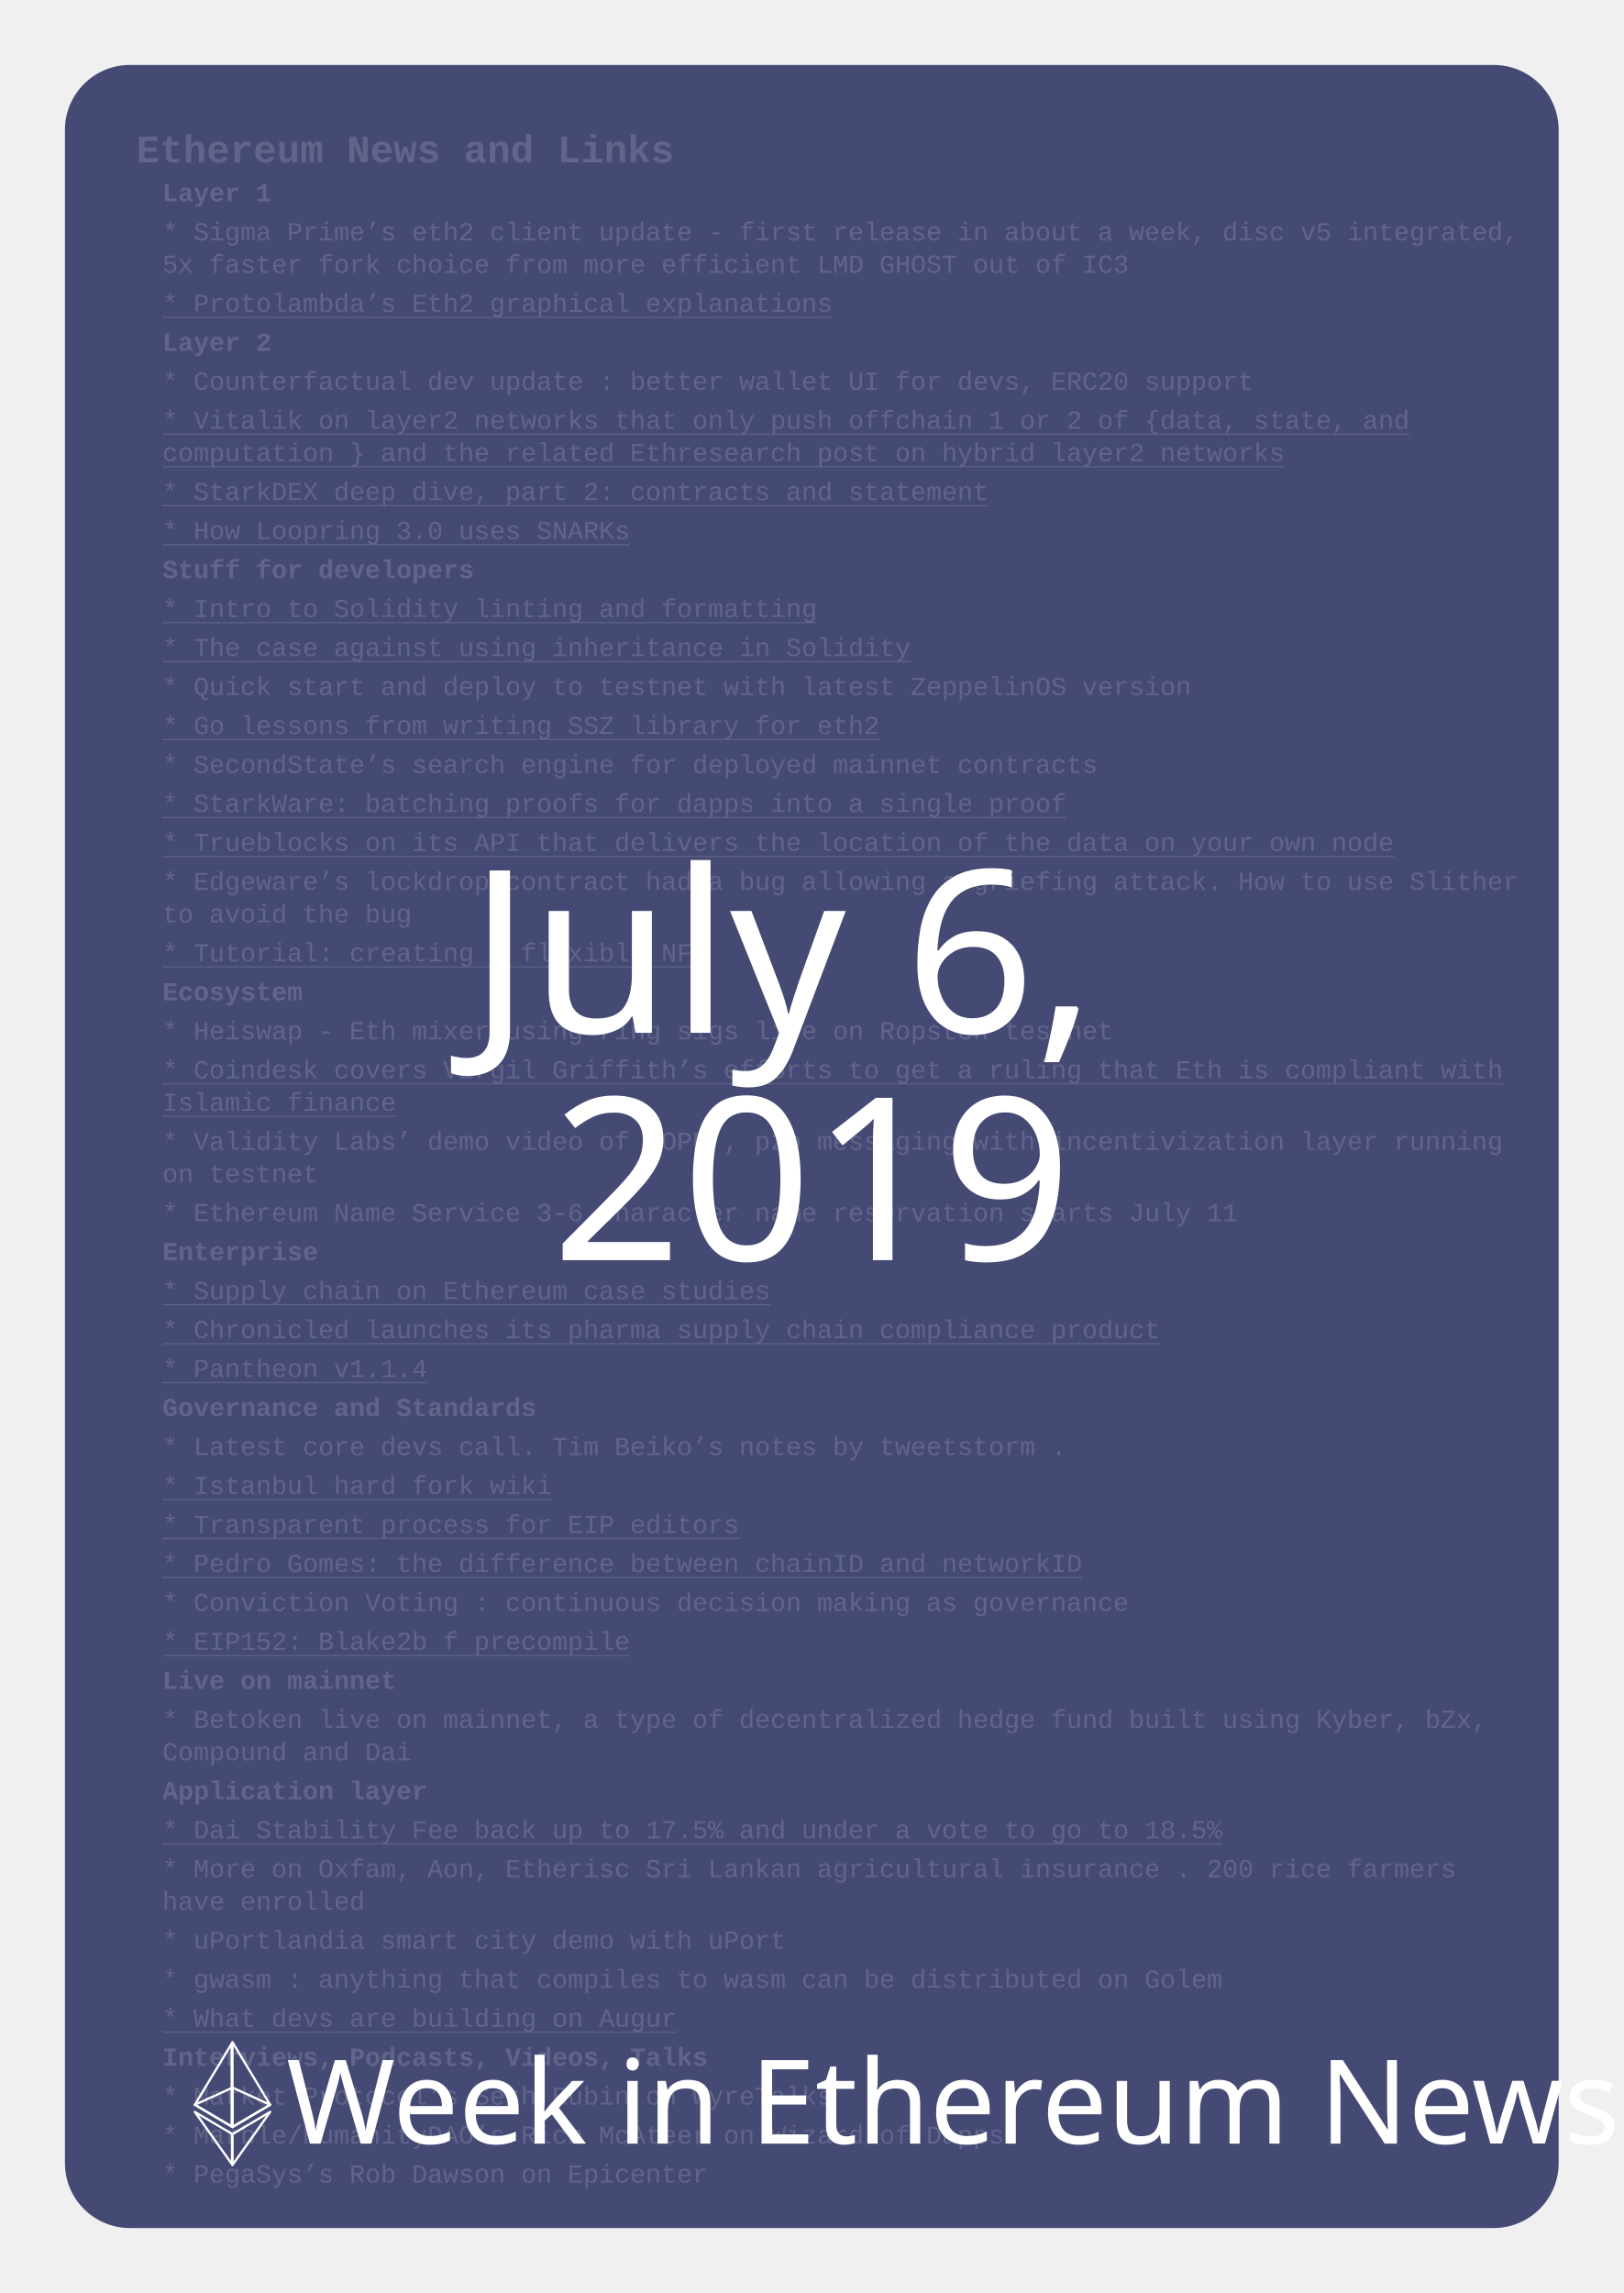
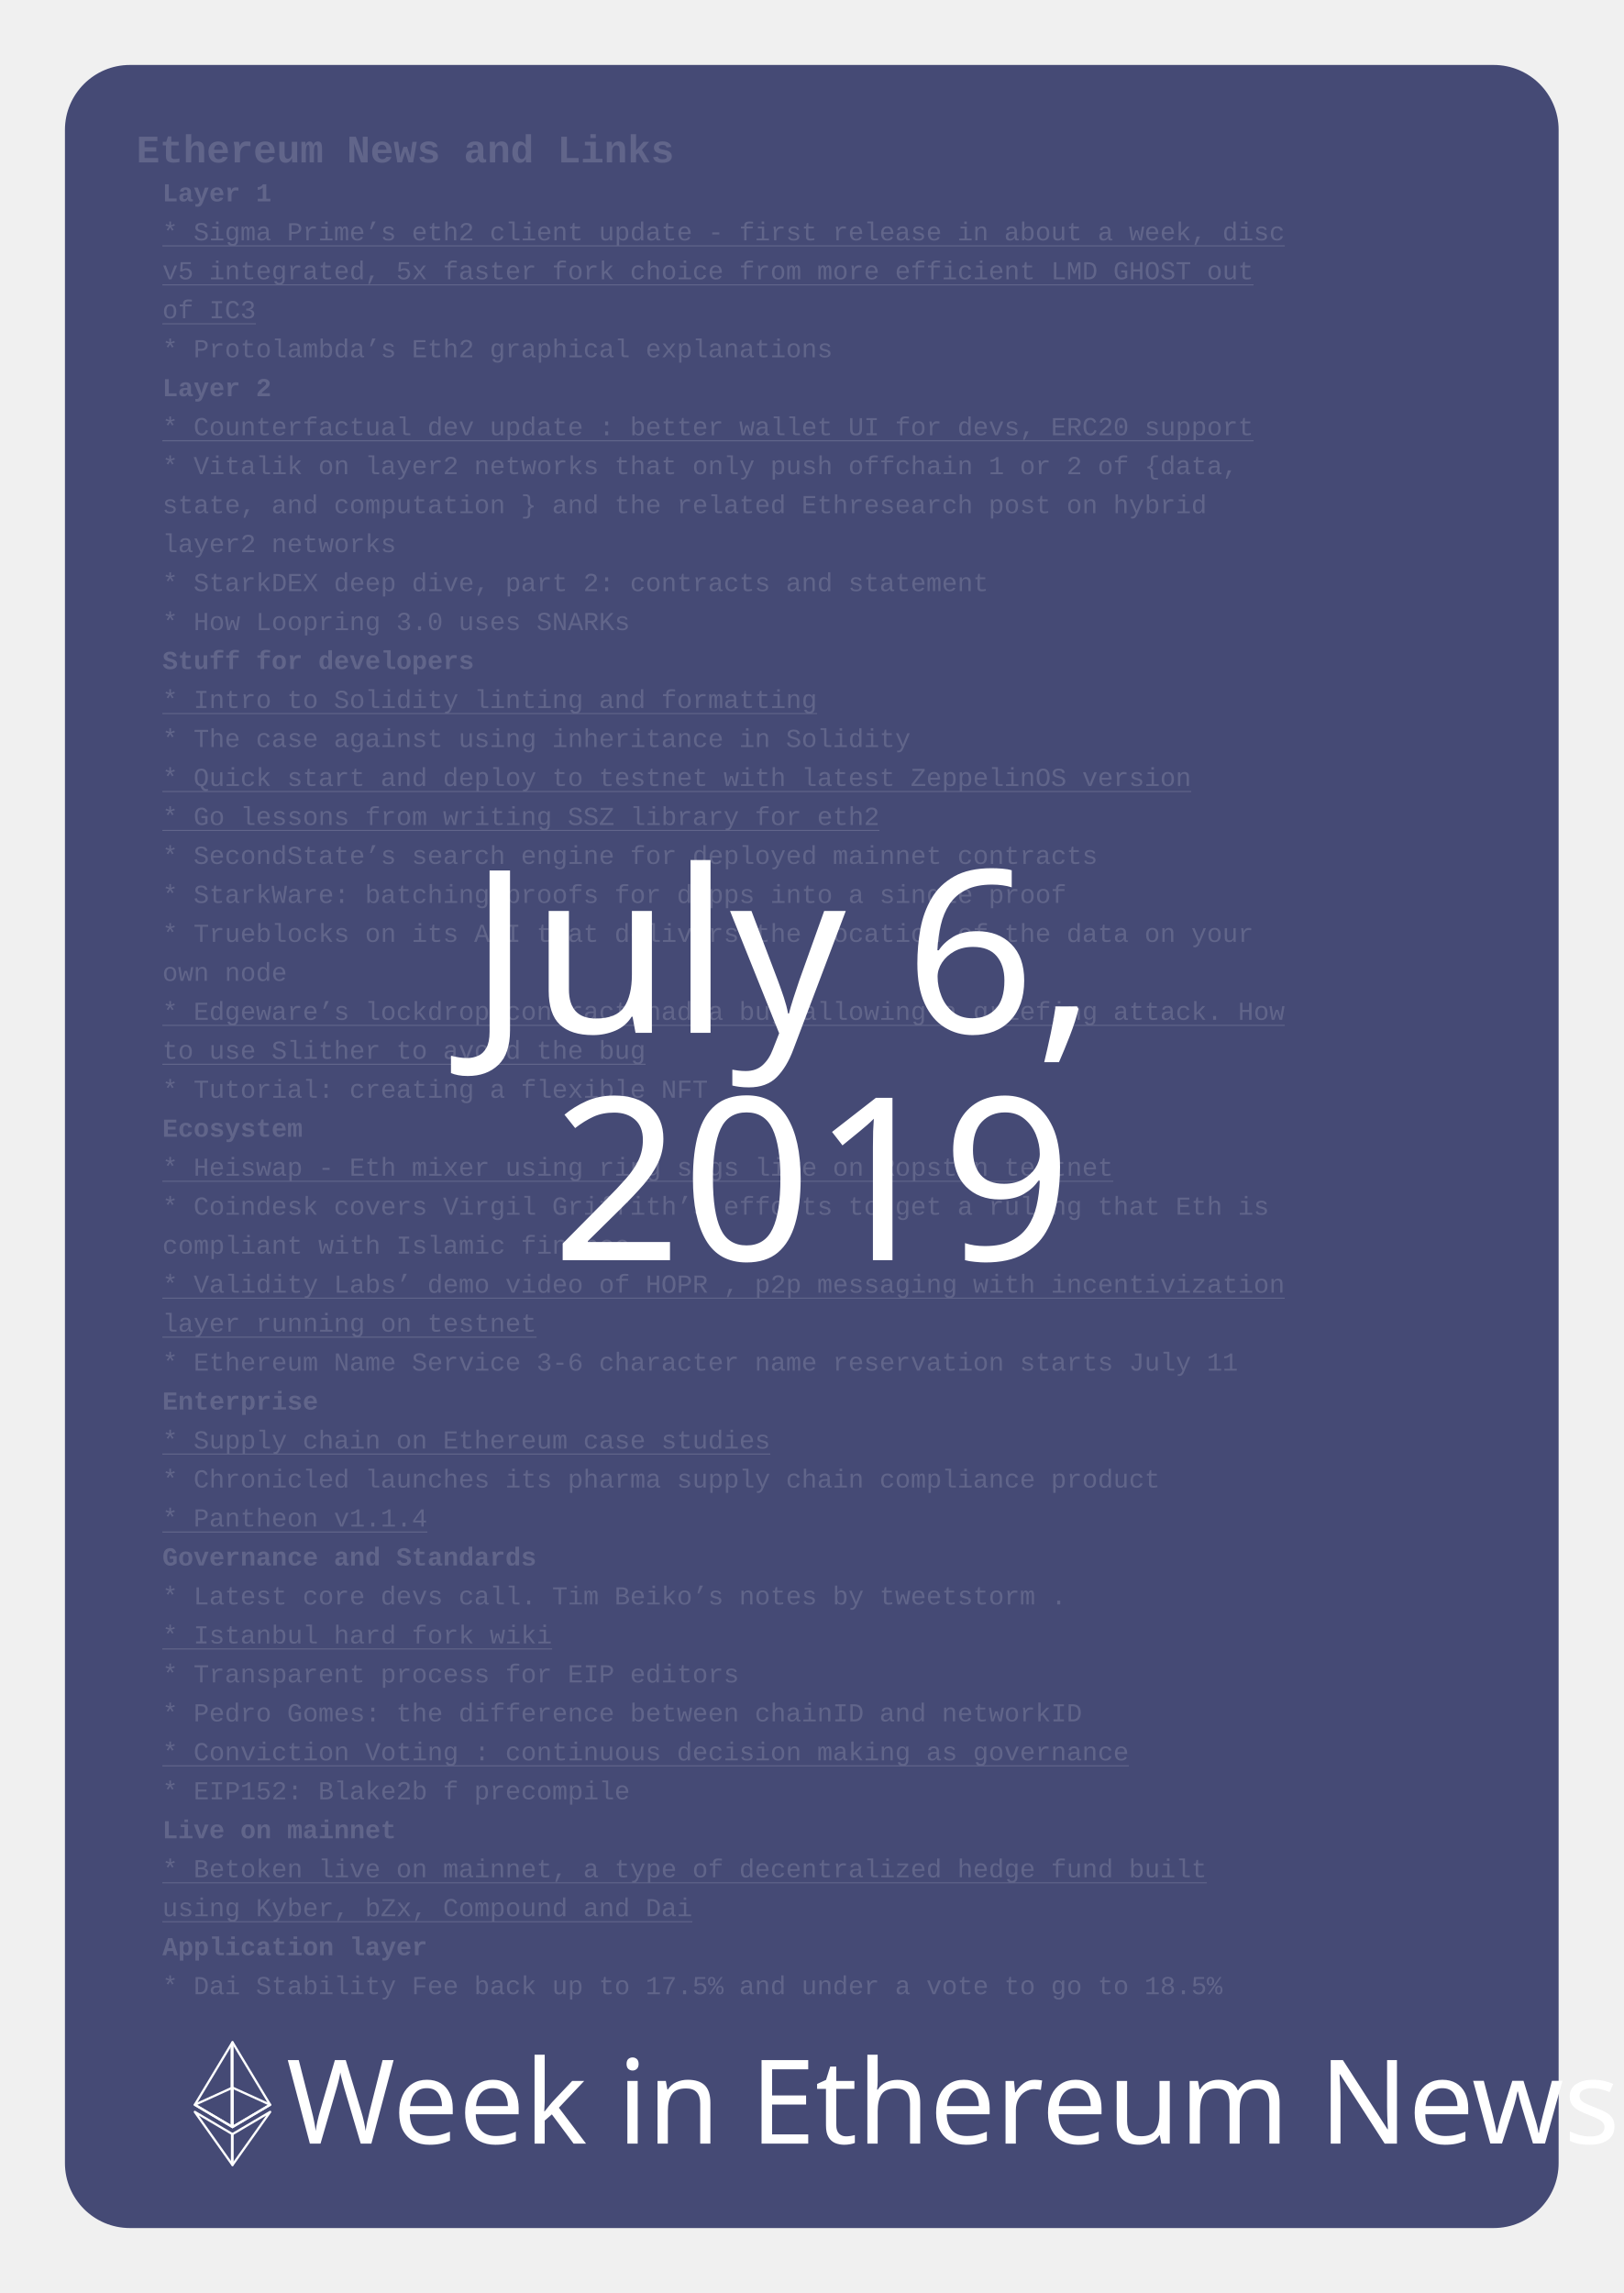
- <svg xmlns="http://www.w3.org/2000/svg" id="week-in-ethereum-news" width="500" height="706" fill="none">
+ <svg xmlns="http://www.w3.org/2000/svg" width="500" height="706">
  <rect x="20" y="20" width="460" height="666" rx="20" fill="#454A75" />
-   <text x="42" y="50" font-size="12px" font-family="Courier New" fill="#ffffff" opacity="0.15" font-weight="bold" text-decoration="none">Ethereum News and Links</text>
-   <text x="50" y="62" font-size="8px" font-family="Courier New" fill="#ffffff" opacity="0.15" font-weight="bold" text-decoration="none">Layer 1</text>
-   <text x="50" y="74" font-size="8px" font-family="Courier New" fill="#ffffff" opacity="0.15" font-weight="normal" text-decoration="none">* Sigma Prime’s eth2 client update - first release in about a week, disc v5 integrated,</text>
-   <text x="50" y="84" font-size="8px" font-family="Courier New" fill="#ffffff" opacity="0.15" font-weight="normal" text-decoration="none">5x faster fork choice from more efficient LMD GHOST out of IC3</text>
-   <text x="50" y="96" font-size="8px" font-family="Courier New" fill="#ffffff" opacity="0.15" font-weight="normal" text-decoration="underline">* Protolambda’s Eth2 graphical explanations</text>
-   <text x="50" y="108" font-size="8px" font-family="Courier New" fill="#ffffff" opacity="0.15" font-weight="bold" text-decoration="none">Layer 2</text>
-   <text x="50" y="120" font-size="8px" font-family="Courier New" fill="#ffffff" opacity="0.15" font-weight="normal" text-decoration="none">* Counterfactual dev update : better wallet UI for devs, ERC20 support</text>
-   <text x="50" y="132" font-size="8px" font-family="Courier New" fill="#ffffff" opacity="0.15" font-weight="normal" text-decoration="underline">* Vitalik on layer2 networks that only push offchain 1 or 2 of {data, state, and</text>
-   <text x="50" y="142" font-size="8px" font-family="Courier New" fill="#ffffff" opacity="0.15" font-weight="normal" text-decoration="underline">computation } and the related Ethresearch post on hybrid layer2 networks</text>
-   <text x="50" y="154" font-size="8px" font-family="Courier New" fill="#ffffff" opacity="0.15" font-weight="normal" text-decoration="underline">* StarkDEX deep dive, part 2: contracts and statement</text>
-   <text x="50" y="166" font-size="8px" font-family="Courier New" fill="#ffffff" opacity="0.15" font-weight="normal" text-decoration="underline">* How Loopring 3.0 uses SNARKs</text>
-   <text x="50" y="178" font-size="8px" font-family="Courier New" fill="#ffffff" opacity="0.15" font-weight="bold" text-decoration="none">Stuff for developers</text>
-   <text x="50" y="190" font-size="8px" font-family="Courier New" fill="#ffffff" opacity="0.15" font-weight="normal" text-decoration="underline">* Intro to Solidity linting and formatting</text>
-   <text x="50" y="202" font-size="8px" font-family="Courier New" fill="#ffffff" opacity="0.15" font-weight="normal" text-decoration="underline">* The case against using inheritance in Solidity</text>
-   <text x="50" y="214" font-size="8px" font-family="Courier New" fill="#ffffff" opacity="0.15" font-weight="normal" text-decoration="none">* Quick start and deploy to testnet with latest ZeppelinOS version</text>
-   <text x="50" y="226" font-size="8px" font-family="Courier New" fill="#ffffff" opacity="0.15" font-weight="normal" text-decoration="underline">* Go lessons from writing SSZ library for eth2</text>
-   <text x="50" y="238" font-size="8px" font-family="Courier New" fill="#ffffff" opacity="0.15" font-weight="normal" text-decoration="none">* SecondState’s search engine for deployed mainnet contracts</text>
-   <text x="50" y="250" font-size="8px" font-family="Courier New" fill="#ffffff" opacity="0.15" font-weight="normal" text-decoration="underline">* StarkWare: batching proofs for dapps into a single proof</text>
-   <text x="50" y="262" font-size="8px" font-family="Courier New" fill="#ffffff" opacity="0.15" font-weight="normal" text-decoration="underline">* Trueblocks on its API that delivers the location of the data on your own node</text>
-   <text x="50" y="274" font-size="8px" font-family="Courier New" fill="#ffffff" opacity="0.15" font-weight="normal" text-decoration="none">* Edgeware’s lockdrop contract had a bug allowing a griefing attack. How to use Slither</text>
-   <text x="50" y="284" font-size="8px" font-family="Courier New" fill="#ffffff" opacity="0.15" font-weight="normal" text-decoration="none">to avoid the bug</text>
-   <text x="50" y="296" font-size="8px" font-family="Courier New" fill="#ffffff" opacity="0.15" font-weight="normal" text-decoration="underline">* Tutorial: creating a flexible NFT</text>
-   <text x="50" y="308" font-size="8px" font-family="Courier New" fill="#ffffff" opacity="0.15" font-weight="bold" text-decoration="none">Ecosystem</text>
-   <text x="50" y="320" font-size="8px" font-family="Courier New" fill="#ffffff" opacity="0.15" font-weight="normal" text-decoration="none">* Heiswap - Eth mixer using ring sigs live on Ropsten testnet</text>
-   <text x="50" y="332" font-size="8px" font-family="Courier New" fill="#ffffff" opacity="0.15" font-weight="normal" text-decoration="underline">* Coindesk covers Virgil Griffith’s efforts to get a ruling that Eth is compliant with</text>
-   <text x="50" y="342" font-size="8px" font-family="Courier New" fill="#ffffff" opacity="0.15" font-weight="normal" text-decoration="underline">Islamic finance</text>
-   <text x="50" y="354" font-size="8px" font-family="Courier New" fill="#ffffff" opacity="0.15" font-weight="normal" text-decoration="none">* Validity Labs’ demo video of HOPR , p2p messaging with incentivization layer running</text>
-   <text x="50" y="364" font-size="8px" font-family="Courier New" fill="#ffffff" opacity="0.15" font-weight="normal" text-decoration="none">on testnet</text>
-   <text x="50" y="376" font-size="8px" font-family="Courier New" fill="#ffffff" opacity="0.15" font-weight="normal" text-decoration="none">* Ethereum Name Service 3-6 character name reservation starts July 11</text>
-   <text x="50" y="388" font-size="8px" font-family="Courier New" fill="#ffffff" opacity="0.15" font-weight="bold" text-decoration="none">Enterprise</text>
-   <text x="50" y="400" font-size="8px" font-family="Courier New" fill="#ffffff" opacity="0.15" font-weight="normal" text-decoration="underline">* Supply chain on Ethereum case studies</text>
-   <text x="50" y="412" font-size="8px" font-family="Courier New" fill="#ffffff" opacity="0.15" font-weight="normal" text-decoration="underline">* Chronicled launches its pharma supply chain compliance product</text>
-   <text x="50" y="424" font-size="8px" font-family="Courier New" fill="#ffffff" opacity="0.15" font-weight="normal" text-decoration="underline">* Pantheon v1.1.4</text>
-   <text x="50" y="436" font-size="8px" font-family="Courier New" fill="#ffffff" opacity="0.15" font-weight="bold" text-decoration="none">Governance and Standards</text>
-   <text x="50" y="448" font-size="8px" font-family="Courier New" fill="#ffffff" opacity="0.15" font-weight="normal" text-decoration="none">* Latest core devs call. Tim Beiko’s notes by tweetstorm .</text>
-   <text x="50" y="460" font-size="8px" font-family="Courier New" fill="#ffffff" opacity="0.15" font-weight="normal" text-decoration="underline">* Istanbul hard fork wiki</text>
-   <text x="50" y="472" font-size="8px" font-family="Courier New" fill="#ffffff" opacity="0.15" font-weight="normal" text-decoration="underline">* Transparent process for EIP editors</text>
-   <text x="50" y="484" font-size="8px" font-family="Courier New" fill="#ffffff" opacity="0.15" font-weight="normal" text-decoration="underline">* Pedro Gomes: the difference between chainID and networkID</text>
-   <text x="50" y="496" font-size="8px" font-family="Courier New" fill="#ffffff" opacity="0.15" font-weight="normal" text-decoration="none">* Conviction Voting : continuous decision making as governance</text>
-   <text x="50" y="508" font-size="8px" font-family="Courier New" fill="#ffffff" opacity="0.15" font-weight="normal" text-decoration="underline">* EIP152: Blake2b f precompile</text>
-   <text x="50" y="520" font-size="8px" font-family="Courier New" fill="#ffffff" opacity="0.15" font-weight="bold" text-decoration="none">Live on mainnet</text>
-   <text x="50" y="532" font-size="8px" font-family="Courier New" fill="#ffffff" opacity="0.15" font-weight="normal" text-decoration="none">* Betoken live on mainnet, a type of decentralized hedge fund built using Kyber, bZx,</text>
-   <text x="50" y="542" font-size="8px" font-family="Courier New" fill="#ffffff" opacity="0.15" font-weight="normal" text-decoration="none">Compound and Dai</text>
-   <text x="50" y="554" font-size="8px" font-family="Courier New" fill="#ffffff" opacity="0.15" font-weight="bold" text-decoration="none">Application layer</text>
-   <text x="50" y="566" font-size="8px" font-family="Courier New" fill="#ffffff" opacity="0.15" font-weight="normal" text-decoration="underline">* Dai Stability Fee back up to 17.5% and under a vote to go to 18.5%</text>
-   <text x="50" y="578" font-size="8px" font-family="Courier New" fill="#ffffff" opacity="0.15" font-weight="normal" text-decoration="none">* More on Oxfam, Aon, Etherisc Sri Lankan agricultural insurance . 200 rice farmers</text>
-   <text x="50" y="588" font-size="8px" font-family="Courier New" fill="#ffffff" opacity="0.15" font-weight="normal" text-decoration="none">have enrolled</text>
-   <text x="50" y="600" font-size="8px" font-family="Courier New" fill="#ffffff" opacity="0.15" font-weight="normal" text-decoration="none">* uPortlandia smart city demo with uPort</text>
-   <text x="50" y="612" font-size="8px" font-family="Courier New" fill="#ffffff" opacity="0.15" font-weight="normal" text-decoration="none">* gwasm : anything that compiles to wasm can be distributed on Golem</text>
-   <text x="50" y="624" font-size="8px" font-family="Courier New" fill="#ffffff" opacity="0.15" font-weight="normal" text-decoration="underline">* What devs are building on Augur</text>
-   <text x="50" y="636" font-size="8px" font-family="Courier New" fill="#ffffff" opacity="0.15" font-weight="bold" text-decoration="none">Interviews, Podcasts, Videos, Talks</text>
-   <text x="50" y="648" font-size="8px" font-family="Courier New" fill="#ffffff" opacity="0.15" font-weight="normal" text-decoration="none">* Market Protocol’s Seth Rubin on WyreTalks</text>
-   <text x="50" y="660" font-size="8px" font-family="Courier New" fill="#ffffff" opacity="0.15" font-weight="normal" text-decoration="none">* Marble/HumanityDAO’s Rich McAteer on Wizard of Dapps</text>
-   <text x="50" y="672" font-size="8px" font-family="Courier New" fill="#ffffff" opacity="0.15" font-weight="normal" text-decoration="none">* PegaSys’s Rob Dawson on Epicenter</text>
+   <text x="42" y="50" font-size="12" font-family="Courier New" fill="#ffffff" opacity="0.15" font-weight="bold">Ethereum News and Links</text>
+   <text x="50" y="62" font-size="8" font-family="Courier New" fill="#ffffff" opacity="0.15" font-weight="bold">Layer 1</text>
+   <text x="50" y="74" font-size="8" font-family="Courier New" fill="#ffffff" opacity="0.15" text-decoration="underline">* Sigma Prime’s eth2 client update - first release in about a week, disc</text>
+   <text x="50" y="86" font-size="8" font-family="Courier New" fill="#ffffff" opacity="0.15" text-decoration="underline">v5 integrated, 5x faster fork choice from more efficient LMD GHOST out</text>
+   <text x="50" y="98" font-size="8" font-family="Courier New" fill="#ffffff" opacity="0.15" text-decoration="underline">of IC3</text>
+   <text x="50" y="110" font-size="8" font-family="Courier New" fill="#ffffff" opacity="0.15">* Protolambda’s Eth2 graphical explanations</text>
+   <text x="50" y="122" font-size="8" font-family="Courier New" fill="#ffffff" opacity="0.15" font-weight="bold">Layer 2</text>
+   <text x="50" y="134" font-size="8" font-family="Courier New" fill="#ffffff" opacity="0.15" text-decoration="underline">* Counterfactual dev update : better wallet UI for devs, ERC20 support</text>
+   <text x="50" y="146" font-size="8" font-family="Courier New" fill="#ffffff" opacity="0.15">* Vitalik on layer2 networks that only push offchain 1 or 2 of {data,</text>
+   <text x="50" y="158" font-size="8" font-family="Courier New" fill="#ffffff" opacity="0.15">state, and computation } and the related Ethresearch post on hybrid</text>
+   <text x="50" y="170" font-size="8" font-family="Courier New" fill="#ffffff" opacity="0.15">layer2 networks</text>
+   <text x="50" y="182" font-size="8" font-family="Courier New" fill="#ffffff" opacity="0.15">* StarkDEX deep dive, part 2: contracts and statement</text>
+   <text x="50" y="194" font-size="8" font-family="Courier New" fill="#ffffff" opacity="0.15">* How Loopring 3.0 uses SNARKs</text>
+   <text x="50" y="206" font-size="8" font-family="Courier New" fill="#ffffff" opacity="0.15" font-weight="bold">Stuff for developers</text>
+   <text x="50" y="218" font-size="8" font-family="Courier New" fill="#ffffff" opacity="0.15" text-decoration="underline">* Intro to Solidity linting and formatting</text>
+   <text x="50" y="230" font-size="8" font-family="Courier New" fill="#ffffff" opacity="0.15">* The case against using inheritance in Solidity</text>
+   <text x="50" y="242" font-size="8" font-family="Courier New" fill="#ffffff" opacity="0.15" text-decoration="underline">* Quick start and deploy to testnet with latest ZeppelinOS version</text>
+   <text x="50" y="254" font-size="8" font-family="Courier New" fill="#ffffff" opacity="0.15" text-decoration="underline">* Go lessons from writing SSZ library for eth2</text>
+   <text x="50" y="266" font-size="8" font-family="Courier New" fill="#ffffff" opacity="0.15">* SecondState’s search engine for deployed mainnet contracts</text>
+   <text x="50" y="278" font-size="8" font-family="Courier New" fill="#ffffff" opacity="0.15">* StarkWare: batching proofs for dapps into a single proof</text>
+   <text x="50" y="290" font-size="8" font-family="Courier New" fill="#ffffff" opacity="0.15">* Trueblocks on its API that delivers the location of the data on your</text>
+   <text x="50" y="302" font-size="8" font-family="Courier New" fill="#ffffff" opacity="0.15">own node</text>
+   <text x="50" y="314" font-size="8" font-family="Courier New" fill="#ffffff" opacity="0.15" text-decoration="underline">* Edgeware’s lockdrop contract had a bug allowing a griefing attack. How</text>
+   <text x="50" y="326" font-size="8" font-family="Courier New" fill="#ffffff" opacity="0.15" text-decoration="underline">to use Slither to avoid the bug</text>
+   <text x="50" y="338" font-size="8" font-family="Courier New" fill="#ffffff" opacity="0.15">* Tutorial: creating a flexible NFT</text>
+   <text x="50" y="350" font-size="8" font-family="Courier New" fill="#ffffff" opacity="0.15" font-weight="bold">Ecosystem</text>
+   <text x="50" y="362" font-size="8" font-family="Courier New" fill="#ffffff" opacity="0.15" text-decoration="underline">* Heiswap - Eth mixer using ring sigs live on Ropsten testnet</text>
+   <text x="50" y="374" font-size="8" font-family="Courier New" fill="#ffffff" opacity="0.15">* Coindesk covers Virgil Griffith’s efforts to get a ruling that Eth is</text>
+   <text x="50" y="386" font-size="8" font-family="Courier New" fill="#ffffff" opacity="0.15">compliant with Islamic finance</text>
+   <text x="50" y="398" font-size="8" font-family="Courier New" fill="#ffffff" opacity="0.15" text-decoration="underline">* Validity Labs’ demo video of HOPR , p2p messaging with incentivization</text>
+   <text x="50" y="410" font-size="8" font-family="Courier New" fill="#ffffff" opacity="0.15" text-decoration="underline">layer running on testnet</text>
+   <text x="50" y="422" font-size="8" font-family="Courier New" fill="#ffffff" opacity="0.15">* Ethereum Name Service 3-6 character name reservation starts July 11</text>
+   <text x="50" y="434" font-size="8" font-family="Courier New" fill="#ffffff" opacity="0.15" font-weight="bold">Enterprise</text>
+   <text x="50" y="446" font-size="8" font-family="Courier New" fill="#ffffff" opacity="0.15" text-decoration="underline">* Supply chain on Ethereum case studies</text>
+   <text x="50" y="458" font-size="8" font-family="Courier New" fill="#ffffff" opacity="0.15">* Chronicled launches its pharma supply chain compliance product</text>
+   <text x="50" y="470" font-size="8" font-family="Courier New" fill="#ffffff" opacity="0.15" text-decoration="underline">* Pantheon v1.1.4</text>
+   <text x="50" y="482" font-size="8" font-family="Courier New" fill="#ffffff" opacity="0.15" font-weight="bold">Governance and Standards</text>
+   <text x="50" y="494" font-size="8" font-family="Courier New" fill="#ffffff" opacity="0.15">* Latest core devs call. Tim Beiko’s notes by tweetstorm .</text>
+   <text x="50" y="506" font-size="8" font-family="Courier New" fill="#ffffff" opacity="0.15" text-decoration="underline">* Istanbul hard fork wiki</text>
+   <text x="50" y="518" font-size="8" font-family="Courier New" fill="#ffffff" opacity="0.15">* Transparent process for EIP editors</text>
+   <text x="50" y="530" font-size="8" font-family="Courier New" fill="#ffffff" opacity="0.15">* Pedro Gomes: the difference between chainID and networkID</text>
+   <text x="50" y="542" font-size="8" font-family="Courier New" fill="#ffffff" opacity="0.15" text-decoration="underline">* Conviction Voting : continuous decision making as governance</text>
+   <text x="50" y="554" font-size="8" font-family="Courier New" fill="#ffffff" opacity="0.15">* EIP152: Blake2b f precompile</text>
+   <text x="50" y="566" font-size="8" font-family="Courier New" fill="#ffffff" opacity="0.15" font-weight="bold">Live on mainnet</text>
+   <text x="50" y="578" font-size="8" font-family="Courier New" fill="#ffffff" opacity="0.15" text-decoration="underline">* Betoken live on mainnet, a type of decentralized hedge fund built</text>
+   <text x="50" y="590" font-size="8" font-family="Courier New" fill="#ffffff" opacity="0.15" text-decoration="underline">using Kyber, bZx, Compound and Dai</text>
+   <text x="50" y="602" font-size="8" font-family="Courier New" fill="#ffffff" opacity="0.15" font-weight="bold">Application layer</text>
+   <text x="50" y="614" font-size="8" font-family="Courier New" fill="#ffffff" opacity="0.15">* Dai Stability Fee back up to 17.5% and under a vote to go to 18.5%</text>
  <text fill="#ffffff" font-family="Calibri" font-size="70" font-weight="300" text-anchor="middle">
    <tspan x="250" y="318">July 6,</tspan>
    <tspan x="250" y="388">2019</tspan>
  </text>
  <g transform="translate(20, 300) scale(0.8)">
-     <path d="m64.496 411-.317 1.076v31.228l.317.316 14.495-8.568L64.496 411Z" stroke="#fff" stroke-width=".866" stroke-linecap="round" stroke-linejoin="round" />
-     <path d="M64.496 411 50 435.052l14.496 8.568V411Zm0 35.365-.179.218v11.124l.179.521L79 437.801l-14.504 8.564Z" stroke="#fff" stroke-width=".866" stroke-linecap="round" stroke-linejoin="round" />
-     <path d="M64.496 458.228v-11.863L50 437.801l14.496 20.427Zm0-14.608 14.495-8.568-14.495-6.589v15.157ZM50 435.052l14.496 8.568v-15.157L50 435.052Z" stroke="#fff" stroke-width=".866" stroke-linecap="round" stroke-linejoin="round" />
+     <path d="m64.496 411-.317 1.076v31.228l.317.316 14.495-8.568L64.496 411Z" stroke="#fff" stroke-width=".866" stroke-linecap="round" stroke-linejoin="round" fill="none" />
+     <path d="M64.496 411 50 435.052l14.496 8.568V411Zm0 35.365-.179.218v11.124l.179.521L79 437.801l-14.504 8.564Z" stroke="#fff" stroke-width=".866" stroke-linecap="round" stroke-linejoin="round" fill="none" />
+     <path d="M64.496 458.228v-11.863L50 437.801l14.496 20.427Zm0-14.608 14.495-8.568-14.495-6.589v15.157ZM50 435.052l14.496 8.568v-15.157L50 435.052Z" stroke="#fff" stroke-width=".866" stroke-linecap="round" stroke-linejoin="round" fill="none" />
  </g>
  <text fill="#ffffff" font-family="Calibri" font-size="36" x="88.195" y="660">Week in Ethereum News</text>
-   <style>
-       .wienText {font-family: "Courier New"; fill: white; opacity: .15;}
-       .h2 {font-size: 12px;}
-       .h3 {font-size: 10px;}
-       .tiny {font-size: 8px;}
-       .link {text-decoration: underline;}
-     </style>
</svg>
